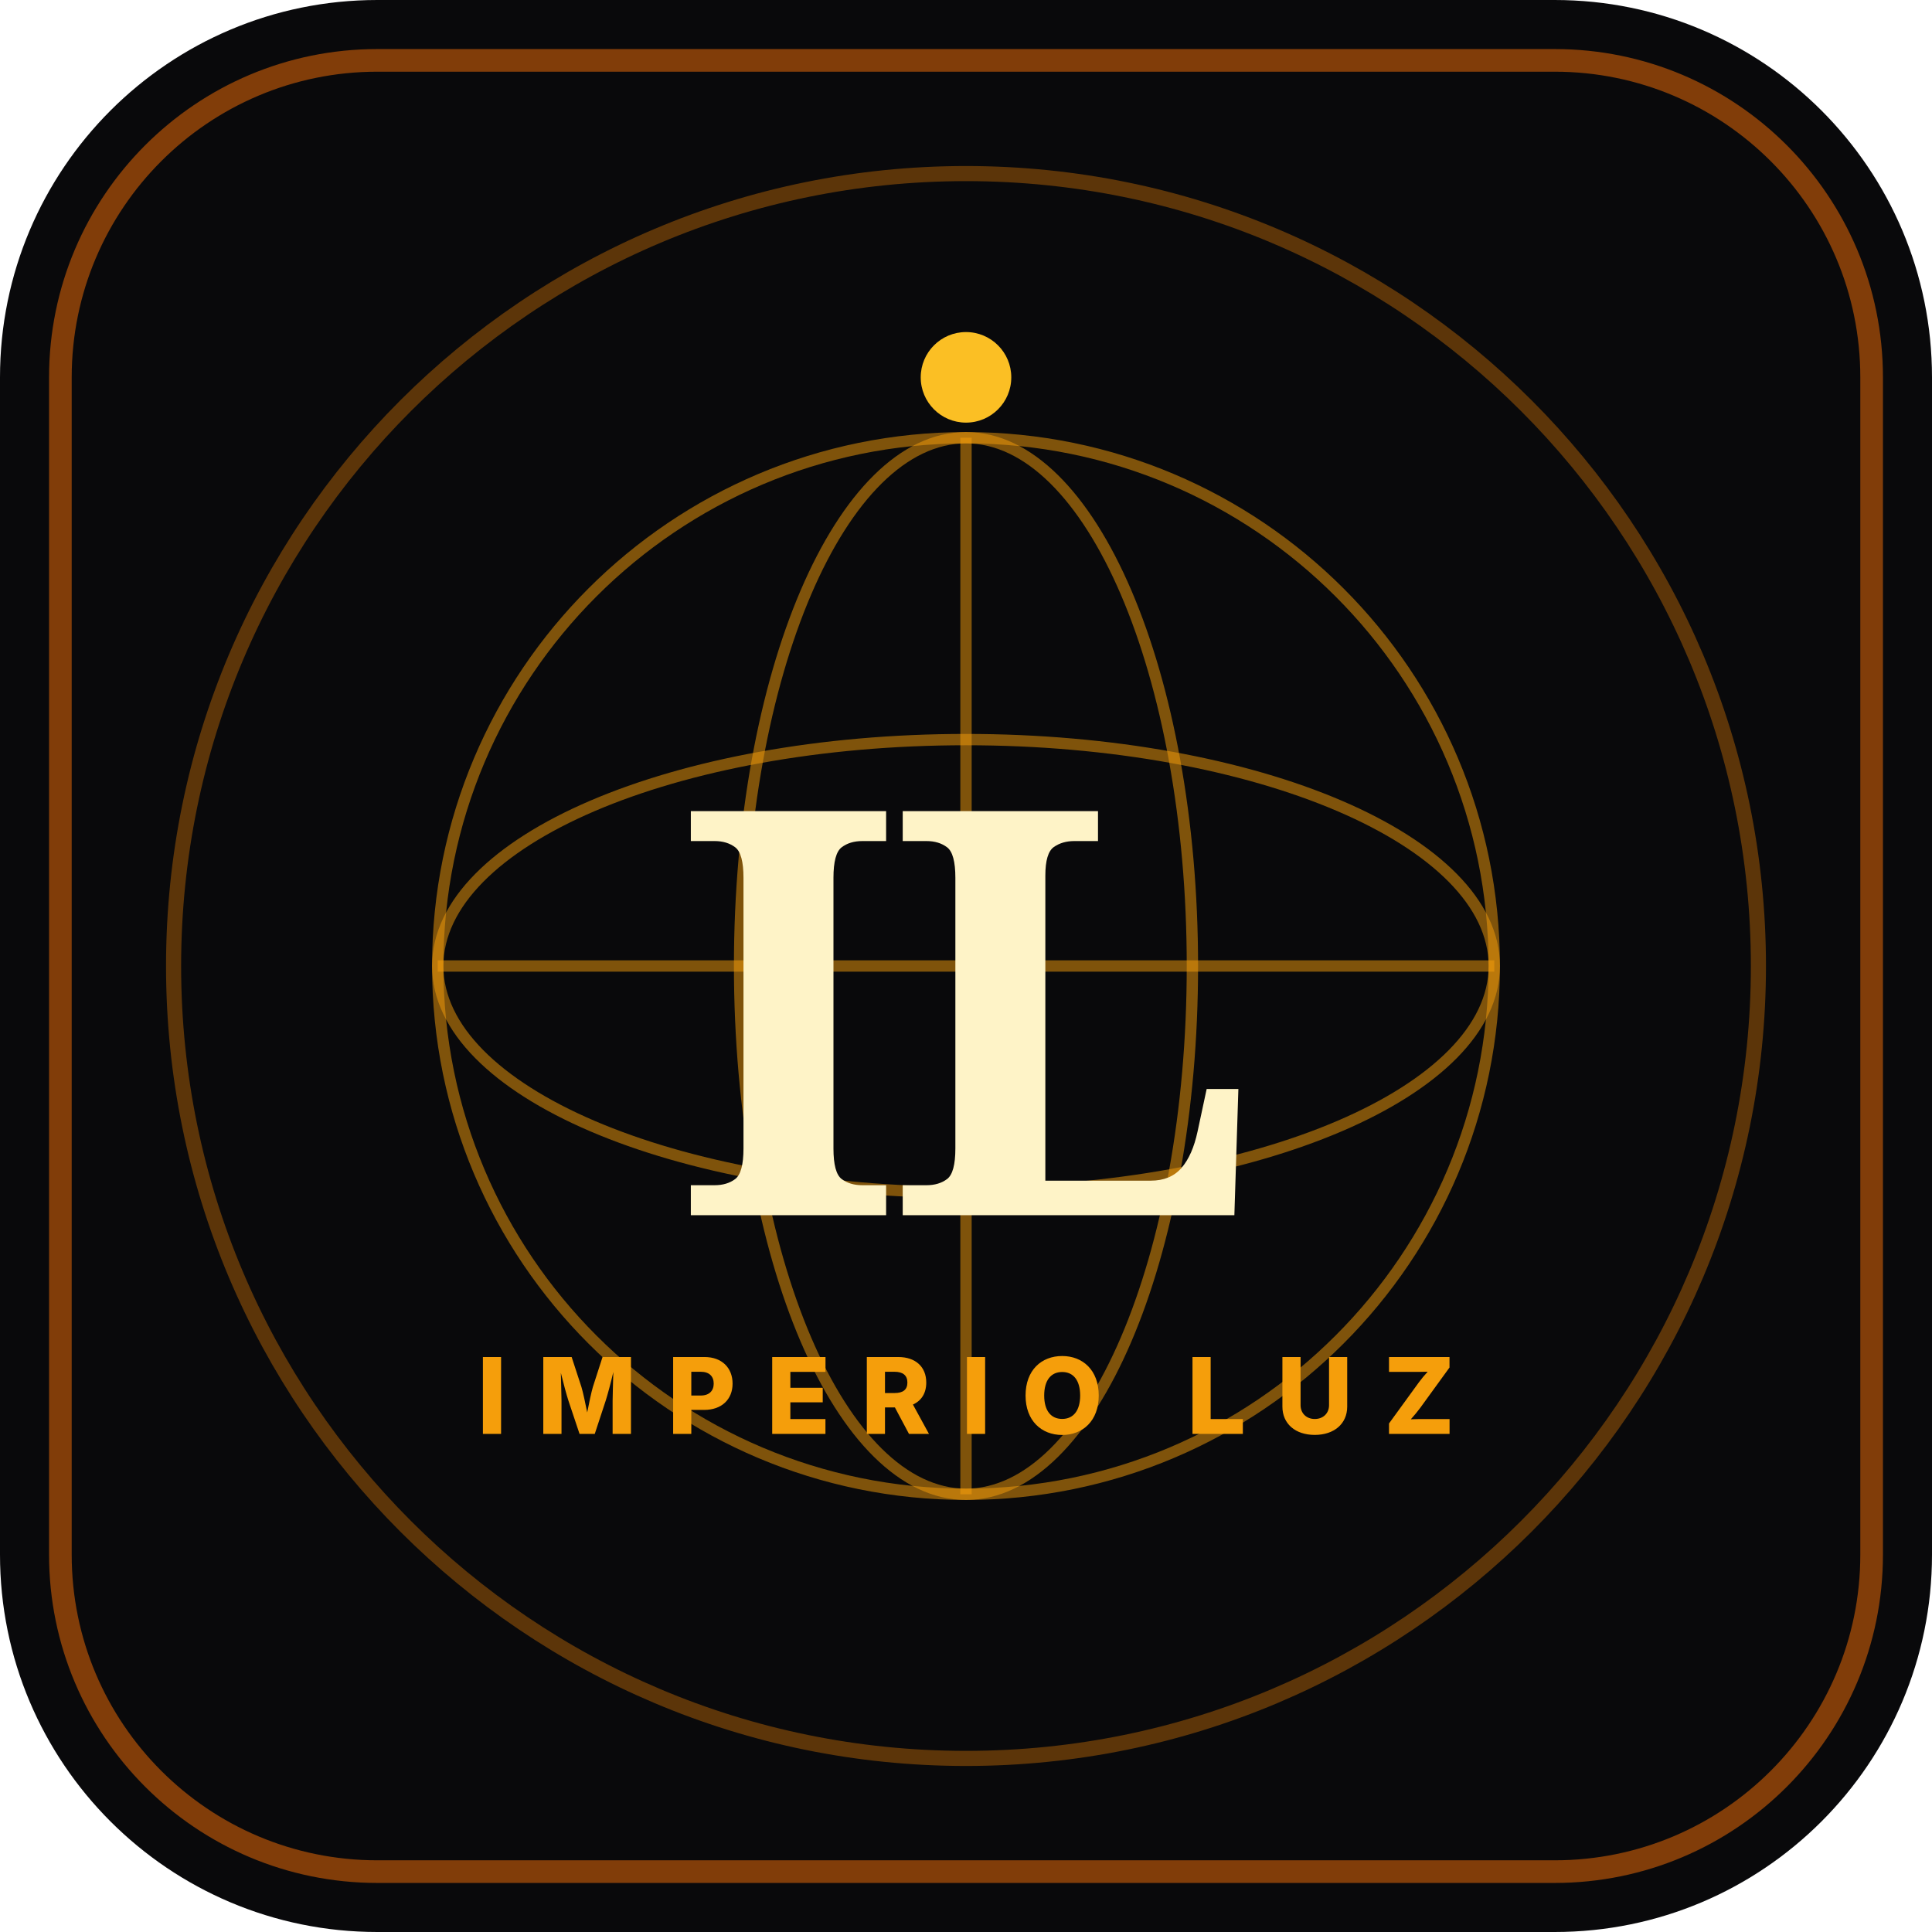
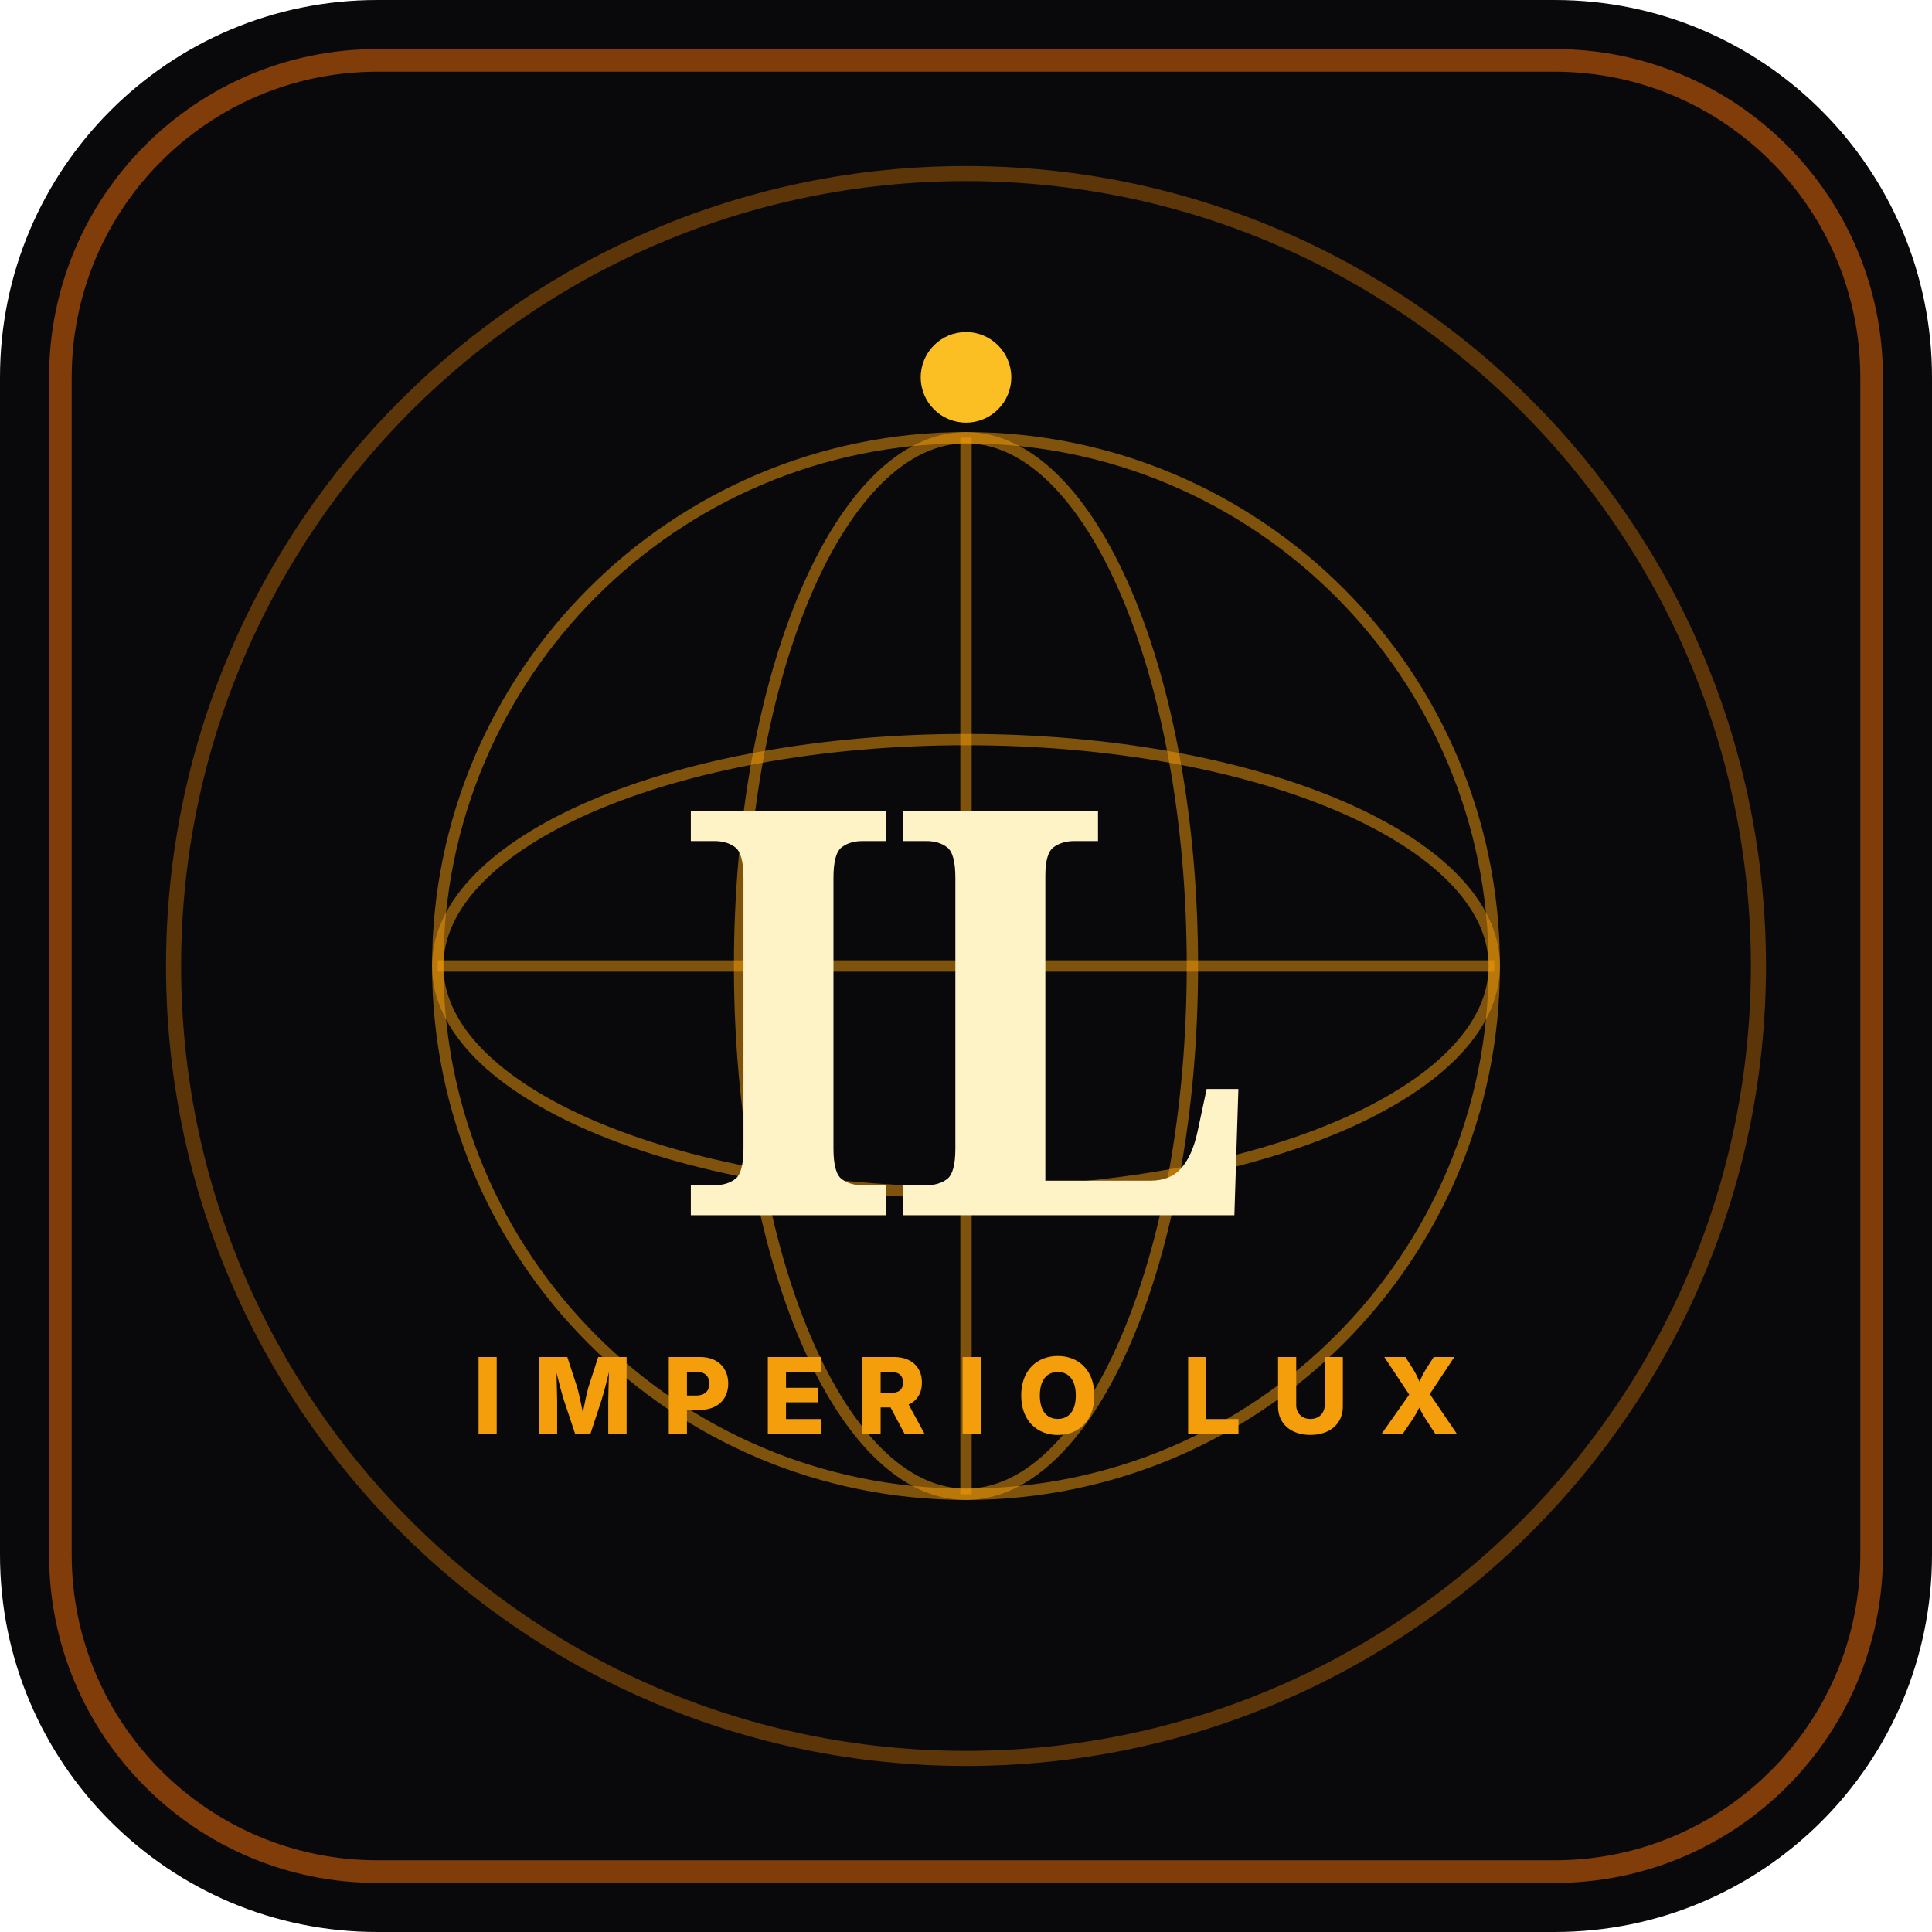
<svg xmlns="http://www.w3.org/2000/svg" viewBox="0 0 512 512" width="512" height="512">
  <rect width="512" height="512" fill="#09090b" rx="100" />
  <rect x="16" y="16" width="480" height="480" fill="none" stroke="#b45309" stroke-width="6" rx="84" opacity="0.7" />
  <circle cx="256" cy="256" r="210" fill="none" stroke="#d97706" stroke-width="4" opacity="0.4" />
  <circle cx="256" cy="256" r="140" fill="none" stroke="#f59e0b" stroke-width="3" opacity="0.5" />
  <ellipse cx="256" cy="256" rx="140" ry="60" fill="none" stroke="#f59e0b" stroke-width="3" opacity="0.5" />
  <ellipse cx="256" cy="256" rx="60" ry="140" fill="none" stroke="#f59e0b" stroke-width="3" opacity="0.5" />
  <line x1="116" y1="256" x2="396" y2="256" stroke="#f59e0b" stroke-width="3" opacity="0.5" />
  <line x1="256" y1="116" x2="256" y2="396" stroke="#f59e0b" stroke-width="3" opacity="0.5" />
  <circle cx="256" cy="100" r="12" fill="#fbbf24" />
  <text x="256" y="270" font-family="'Georgia', 'Playfair Display', serif" font-size="150" font-weight="bold" fill="#fef3c7" text-anchor="middle" dominant-baseline="middle" letter-spacing="-4">IL</text>
-   <text x="256" y="380" font-family="'Inter', sans-serif" font-size="28" font-weight="800" fill="#f59e0b" text-anchor="middle" letter-spacing="8">IMPERIO LUZ</text>
+   <text x="256" y="380" font-family="'Inter', sans-serif" font-size="28" font-weight="800" fill="#f59e0b" text-anchor="middle" letter-spacing="8">IMPERIO LUX</text>
</svg>
